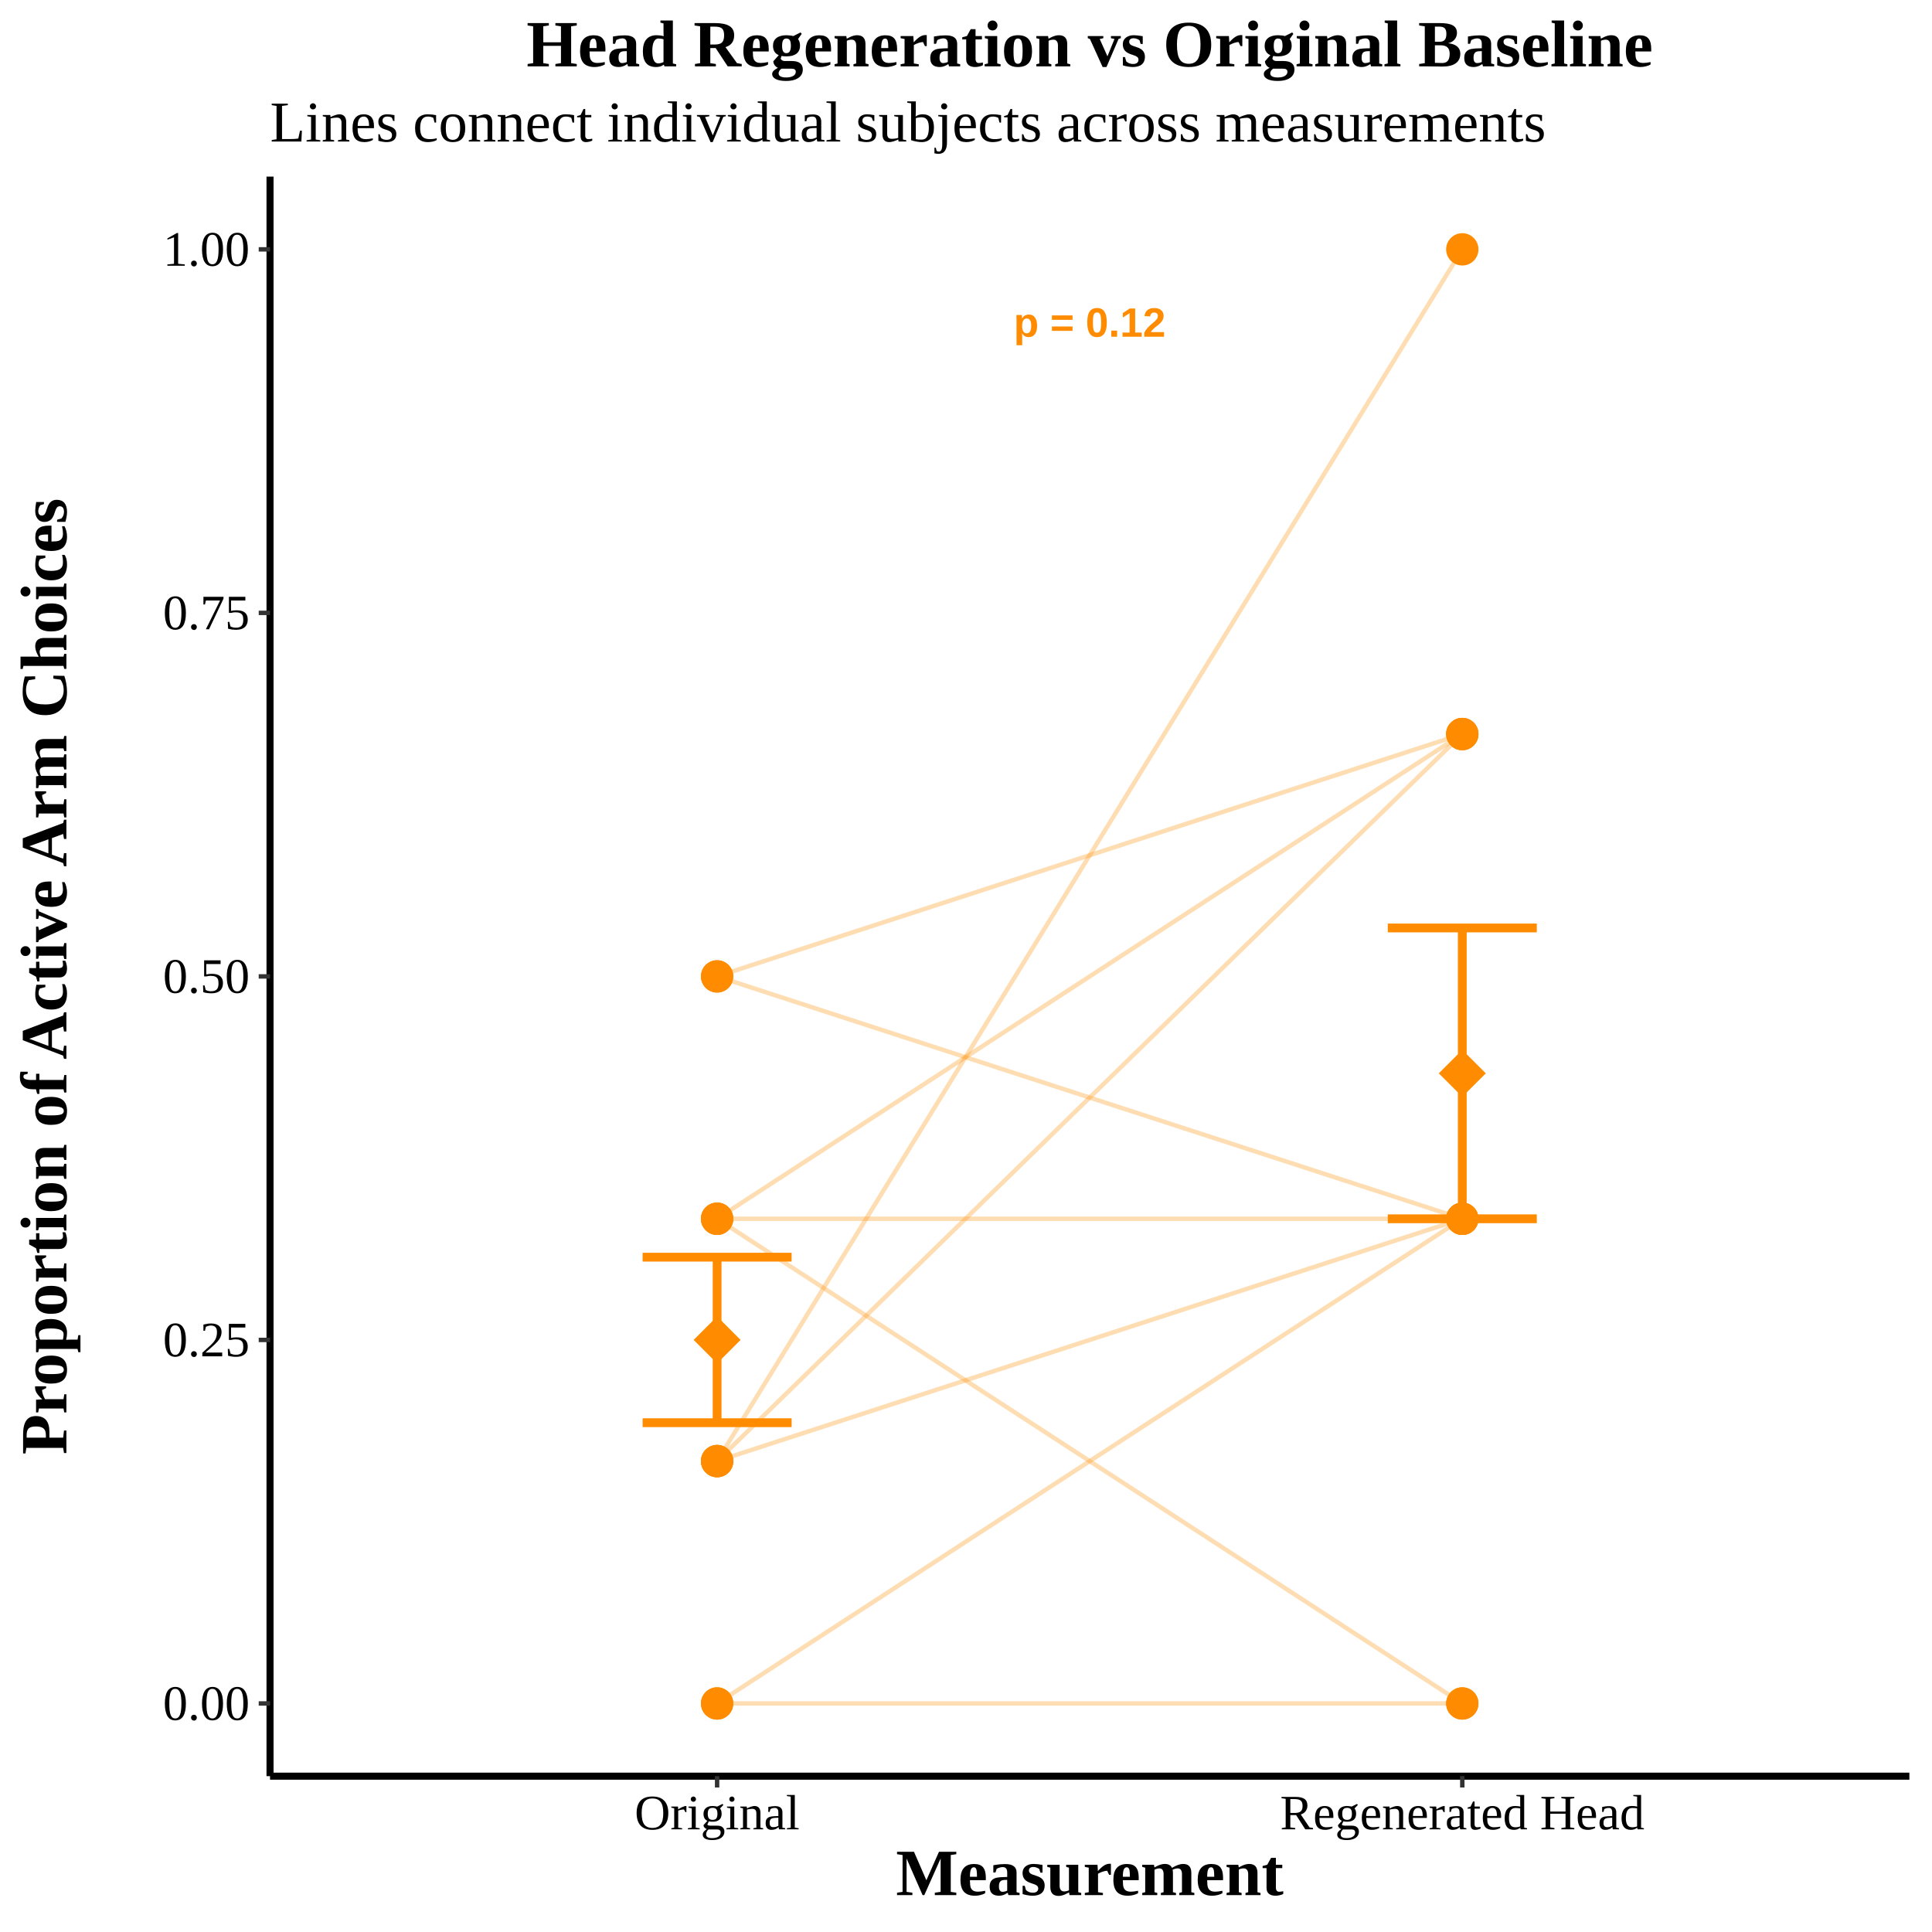
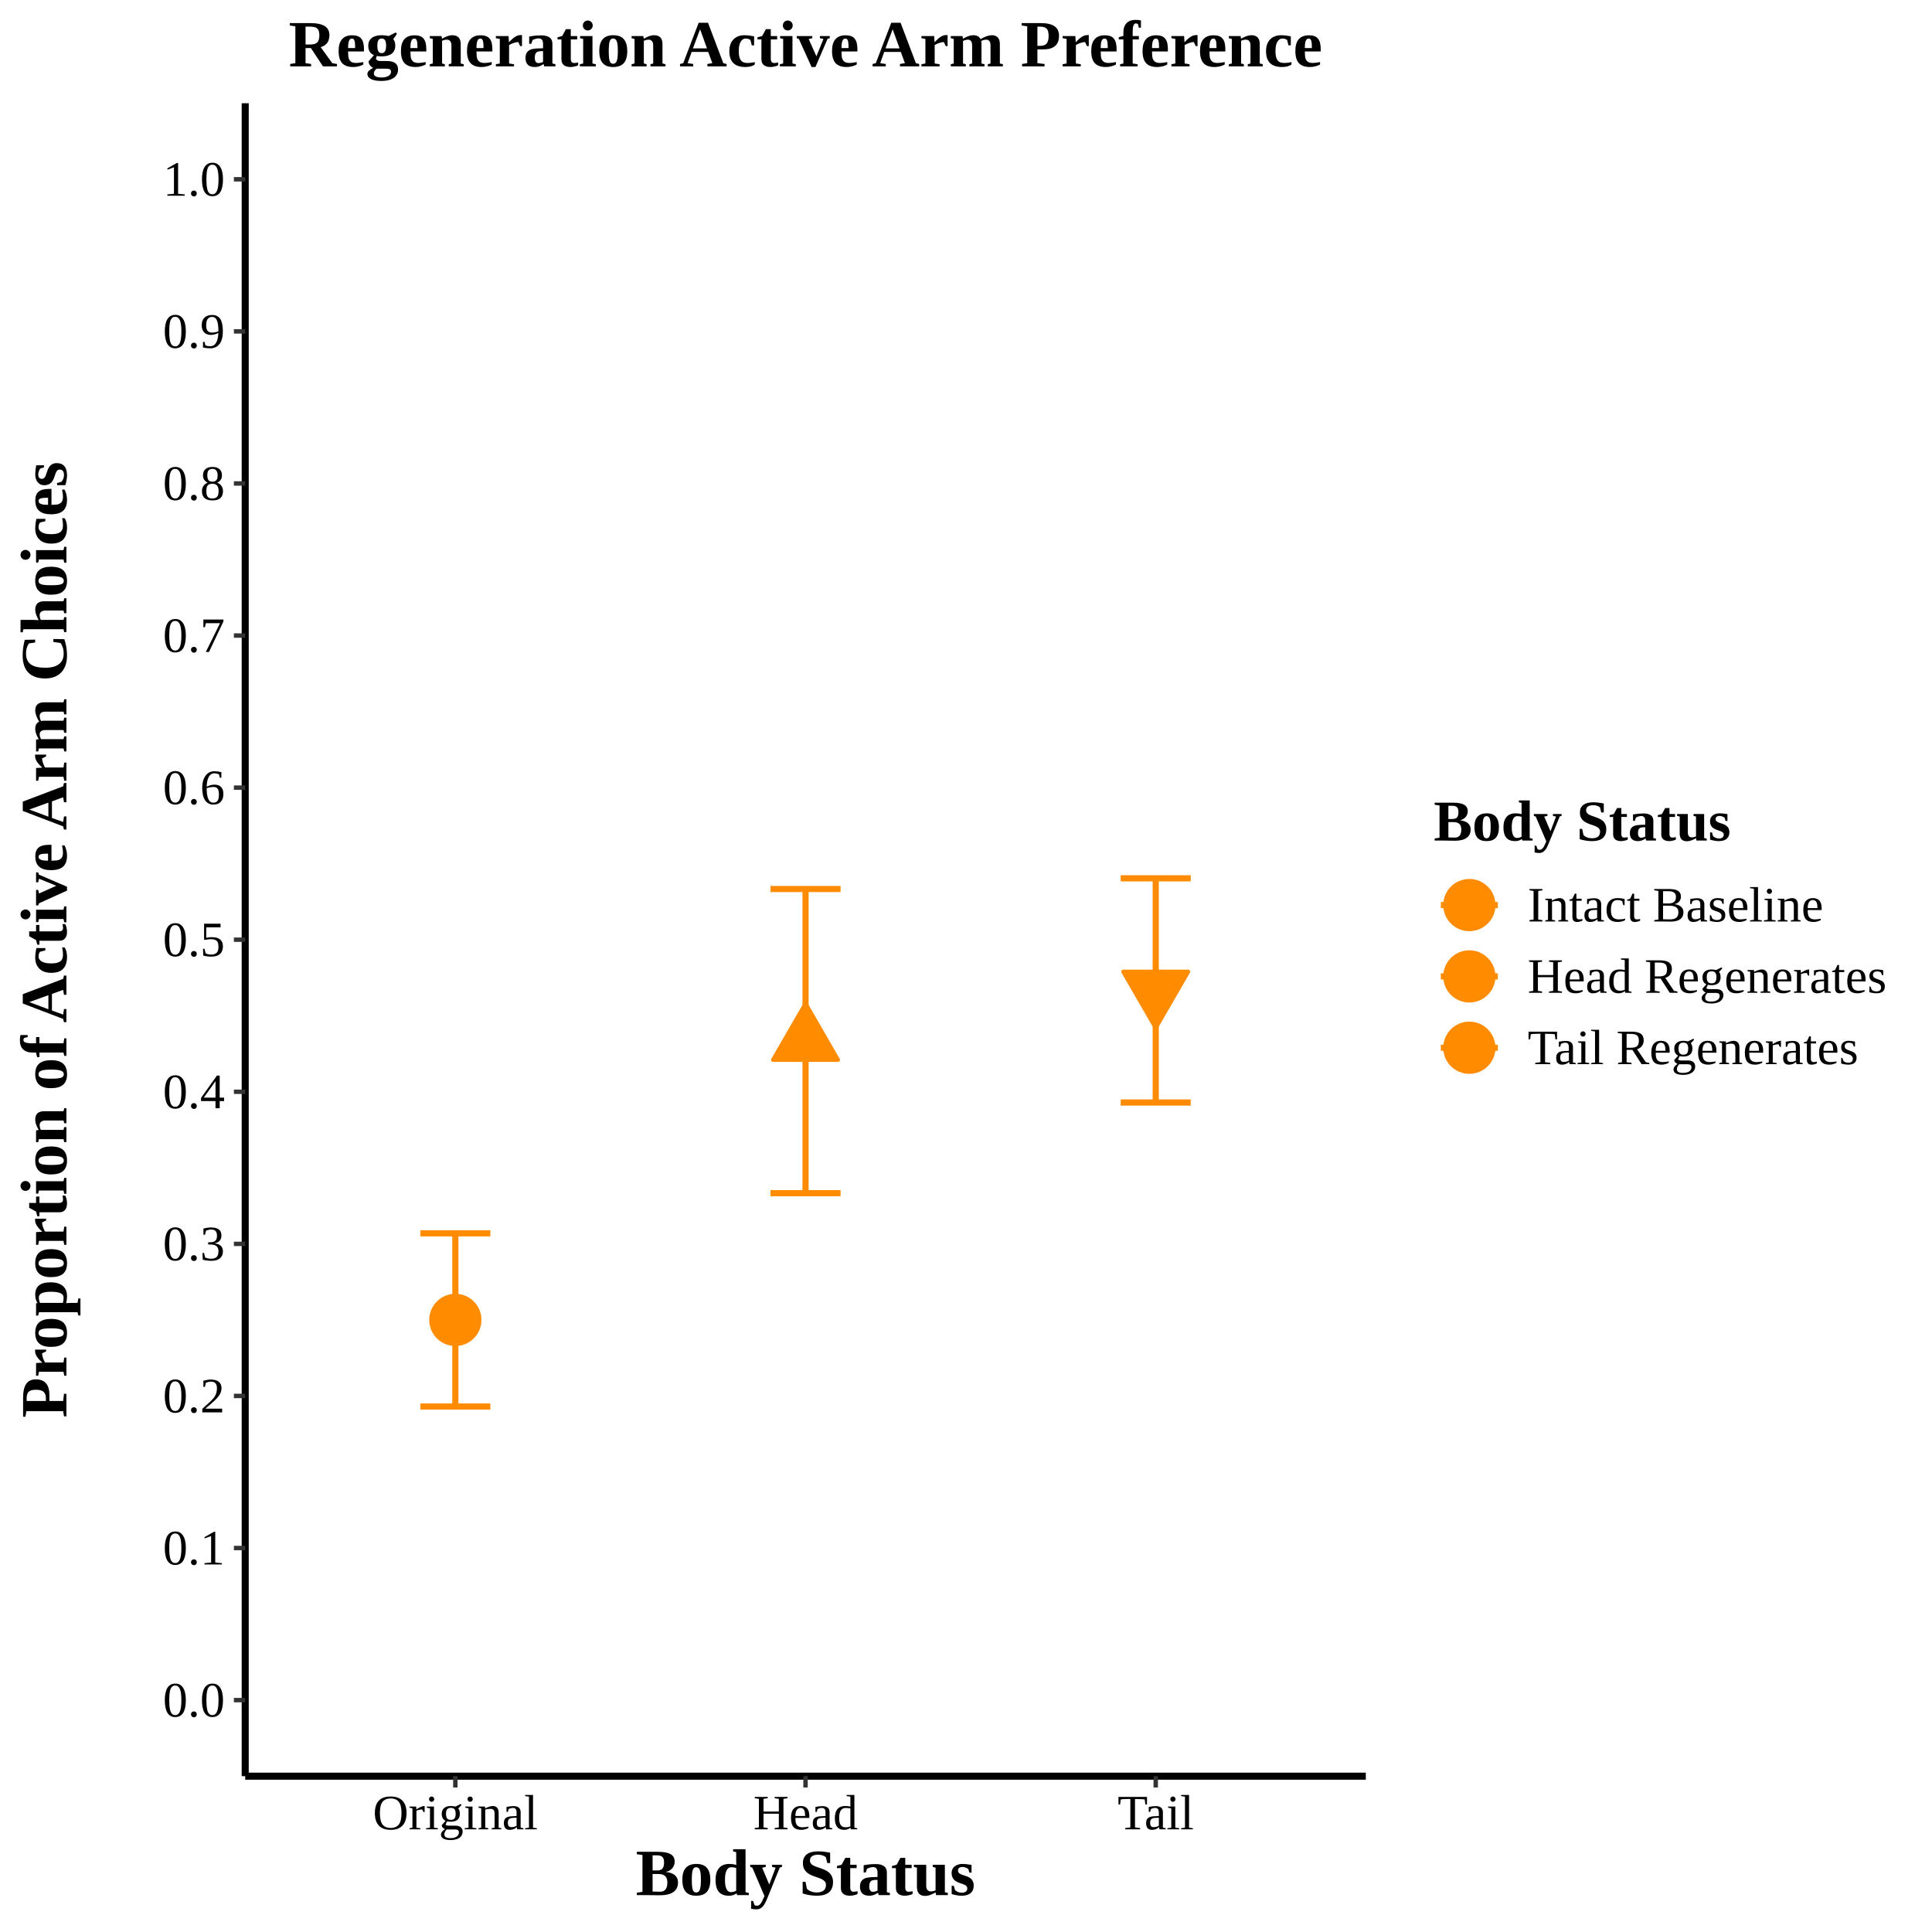
<svg xmlns="http://www.w3.org/2000/svg" class="svglite" width="468.00pt" height="468.00pt" viewBox="0 0 468.00 468.00">
  <defs>
    <style type="text/css">
    .svglite line, .svglite polyline, .svglite polygon, .svglite path, .svglite rect, .svglite circle {
      fill: none;
      stroke: #000000;
      stroke-linecap: round;
      stroke-linejoin: round;
      stroke-miterlimit: 10.00;
    }
    .svglite text {
      white-space: pre;
    }
  </style>
  </defs>
  <rect width="100%" height="100%" style="stroke: none; fill: #FFFFFF;" />
  <defs>
    <clipPath id="cpMC4wMHw0NjguMDB8MC4wMHw0NjguMDA=">
      <rect x="0.00" y="0.00" width="468.00" height="468.00" />
    </clipPath>
  </defs>
  <g clip-path="url(#cpMC4wMHw0NjguMDB8MC4wMHw0NjguMDA=)">
    <rect x="0.00" y="-0" width="468.00" height="468.00" style="stroke-width: 1.07; stroke: #FFFFFF; fill: #FFFFFF;" />
  </g>
  <defs>
-     <clipPath id="cpNjUuNDF8NDYyLjUyfDQyLjc4fDQzMC4yNQ==">
-       <rect x="65.41" y="42.78" width="397.11" height="387.47" />
+     <clipPath id="cpNTkuNDB8MzMwLjg1fDI1LjAxfDQzMC4yNQ==">
+       <rect x="59.40" y="25.01" width="271.45" height="405.24" />
    </clipPath>
  </defs>
-   <g clip-path="url(#cpNjUuNDF8NDYyLjUyfDQyLjc4fDQzMC4yNQ==)">
-     <rect x="65.41" y="42.78" width="397.11" height="387.47" style="stroke-width: 1.07; stroke: none; fill: #FFFFFF;" />
-     <polyline points="173.71,236.52 354.22,295.23 " style="stroke-width: 1.07; stroke: #FF8C00; stroke-opacity: 0.30; stroke-linecap: butt;" />
-     <polyline points="173.71,295.23 354.22,412.64 " style="stroke-width: 1.07; stroke: #FF8C00; stroke-opacity: 0.30; stroke-linecap: butt;" />
-     <polyline points="173.71,295.23 354.22,295.23 " style="stroke-width: 1.07; stroke: #FF8C00; stroke-opacity: 0.30; stroke-linecap: butt;" />
-     <polyline points="173.71,295.23 354.22,177.81 " style="stroke-width: 1.07; stroke: #FF8C00; stroke-opacity: 0.30; stroke-linecap: butt;" />
-     <polyline points="173.71,412.64 354.22,295.23 " style="stroke-width: 1.07; stroke: #FF8C00; stroke-opacity: 0.30; stroke-linecap: butt;" />
-     <polyline points="173.71,353.93 354.22,60.40 " style="stroke-width: 1.07; stroke: #FF8C00; stroke-opacity: 0.30; stroke-linecap: butt;" />
-     <polyline points="173.71,236.52 354.22,177.81 " style="stroke-width: 1.07; stroke: #FF8C00; stroke-opacity: 0.30; stroke-linecap: butt;" />
-     <polyline points="173.71,353.93 354.22,295.23 " style="stroke-width: 1.07; stroke: #FF8C00; stroke-opacity: 0.30; stroke-linecap: butt;" />
-     <polyline points="173.71,412.64 354.22,412.64 " style="stroke-width: 1.07; stroke: #FF8C00; stroke-opacity: 0.30; stroke-linecap: butt;" />
-     <polyline points="173.71,353.93 354.22,177.81 " style="stroke-width: 1.07; stroke: #FF8C00; stroke-opacity: 0.30; stroke-linecap: butt;" />
-     <circle cx="354.22" cy="295.23" r="3.56" style="stroke-width: 0.71; stroke: #FF8C00; fill: #FF8C00;" />
-     <circle cx="173.71" cy="236.52" r="3.56" style="stroke-width: 0.71; stroke: #FF8C00; fill: #FF8C00;" />
-     <circle cx="354.22" cy="295.23" r="3.56" style="stroke-width: 0.71; stroke: #FF8C00; fill: #FF8C00;" />
-     <circle cx="173.71" cy="295.23" r="3.56" style="stroke-width: 0.71; stroke: #FF8C00; fill: #FF8C00;" />
-     <circle cx="354.22" cy="60.40" r="3.56" style="stroke-width: 0.71; stroke: #FF8C00; fill: #FF8C00;" />
-     <circle cx="173.71" cy="353.93" r="3.56" style="stroke-width: 0.71; stroke: #FF8C00; fill: #FF8C00;" />
-     <circle cx="354.22" cy="177.81" r="3.56" style="stroke-width: 0.71; stroke: #FF8C00; fill: #FF8C00;" />
-     <circle cx="173.71" cy="353.93" r="3.56" style="stroke-width: 0.71; stroke: #FF8C00; fill: #FF8C00;" />
-     <circle cx="354.22" cy="412.64" r="3.56" style="stroke-width: 0.71; stroke: #FF8C00; fill: #FF8C00;" />
-     <circle cx="173.71" cy="295.23" r="3.56" style="stroke-width: 0.71; stroke: #FF8C00; fill: #FF8C00;" />
-     <circle cx="354.22" cy="177.81" r="3.56" style="stroke-width: 0.71; stroke: #FF8C00; fill: #FF8C00;" />
-     <circle cx="173.71" cy="295.23" r="3.56" style="stroke-width: 0.71; stroke: #FF8C00; fill: #FF8C00;" />
-     <circle cx="354.22" cy="295.23" r="3.56" style="stroke-width: 0.71; stroke: #FF8C00; fill: #FF8C00;" />
-     <circle cx="173.71" cy="412.64" r="3.56" style="stroke-width: 0.71; stroke: #FF8C00; fill: #FF8C00;" />
-     <circle cx="354.22" cy="177.81" r="3.56" style="stroke-width: 0.71; stroke: #FF8C00; fill: #FF8C00;" />
-     <circle cx="173.71" cy="236.52" r="3.56" style="stroke-width: 0.71; stroke: #FF8C00; fill: #FF8C00;" />
-     <circle cx="354.22" cy="295.23" r="3.56" style="stroke-width: 0.71; stroke: #FF8C00; fill: #FF8C00;" />
-     <circle cx="173.71" cy="353.93" r="3.56" style="stroke-width: 0.71; stroke: #FF8C00; fill: #FF8C00;" />
-     <circle cx="354.22" cy="412.64" r="3.56" style="stroke-width: 0.71; stroke: #FF8C00; fill: #FF8C00;" />
-     <circle cx="173.71" cy="412.64" r="3.56" style="stroke-width: 0.71; stroke: #FF8C00; fill: #FF8C00;" />
-     <polygon points="168.02,324.58 173.71,318.89 179.40,324.58 173.71,330.27 " style="stroke-width: 0.71; stroke: none; fill: #FF8C00;" />
-     <polygon points="348.53,260.00 354.22,254.31 359.91,260.00 354.22,265.69 " style="stroke-width: 0.71; stroke: none; fill: #FF8C00;" />
-     <polyline points="155.66,304.53 191.76,304.53 " style="stroke-width: 2.13; stroke: #FF8C00; stroke-linecap: butt;" />
-     <polyline points="173.71,304.53 173.71,344.63 " style="stroke-width: 2.13; stroke: #FF8C00; stroke-linecap: butt;" />
-     <polyline points="155.66,344.63 191.76,344.63 " style="stroke-width: 2.13; stroke: #FF8C00; stroke-linecap: butt;" />
-     <polyline points="336.17,224.78 372.27,224.78 " style="stroke-width: 2.13; stroke: #FF8C00; stroke-linecap: butt;" />
-     <polyline points="354.22,224.78 354.22,295.23 " style="stroke-width: 2.13; stroke: #FF8C00; stroke-linecap: butt;" />
-     <polyline points="336.17,295.23 372.27,295.23 " style="stroke-width: 2.13; stroke: #FF8C00; stroke-linecap: butt;" />
-     <text x="263.96" y="81.57" text-anchor="middle" style="font-size: 9.96px; font-weight: bold;fill: #FF8C00; font-family: &quot;Arial&quot;;" textLength="36.79px" lengthAdjust="spacingAndGlyphs">p = 0.12</text>
+   <g clip-path="url(#cpNTkuNDB8MzMwLjg1fDI1LjAxfDQzMC4yNQ==)">
+     <rect x="59.40" y="25.01" width="271.45" height="405.24" style="stroke-width: 1.07; stroke: none; fill: #FFFFFF;" />
+     <polyline points="101.82,298.76 118.78,298.76 " style="stroke-width: 1.49; stroke: #FF8C00; stroke-linecap: butt;" />
+     <polyline points="110.30,298.76 110.30,340.71 " style="stroke-width: 1.49; stroke: #FF8C00; stroke-linecap: butt;" />
+     <polyline points="101.82,340.71 118.78,340.71 " style="stroke-width: 1.49; stroke: #FF8C00; stroke-linecap: butt;" />
+     <polyline points="186.64,215.35 203.61,215.35 " style="stroke-width: 1.49; stroke: #FF8C00; stroke-linecap: butt;" />
+     <polyline points="195.13,215.35 195.13,289.03 " style="stroke-width: 1.49; stroke: #FF8C00; stroke-linecap: butt;" />
+     <polyline points="186.64,289.03 203.61,289.03 " style="stroke-width: 1.49; stroke: #FF8C00; stroke-linecap: butt;" />
+     <polyline points="271.47,212.76 288.44,212.76 " style="stroke-width: 1.49; stroke: #FF8C00; stroke-linecap: butt;" />
+     <polyline points="279.96,212.76 279.96,267.07 " style="stroke-width: 1.49; stroke: #FF8C00; stroke-linecap: butt;" />
+     <polyline points="271.47,267.07 288.44,267.07 " style="stroke-width: 1.49; stroke: #FF8C00; stroke-linecap: butt;" />
+     <circle cx="110.30" cy="319.73" r="5.83" style="stroke-width: 0.99; stroke: #FF8C00; fill: #FF8C00;" />
+     <polygon points="195.13,243.13 202.98,256.73 187.27,256.73 " style="stroke-width: 0.99; stroke: #FF8C00; fill: #FF8C00;" />
+     <polygon points="279.96,248.98 287.81,235.38 272.10,235.38 " style="stroke-width: 0.99; stroke: #FF8C00; fill: #FF8C00;" />
  </g>
  <g clip-path="url(#cpMC4wMHw0NjguMDB8MC4wMHw0NjguMDA=)">
-     <polyline points="65.41,430.25 65.41,42.78 " style="stroke-width: 1.71; stroke-linecap: butt;" />
-     <text x="60.48" y="416.62" text-anchor="end" style="font-size: 12.00px; font-family: &quot;Times New Roman&quot;;" textLength="21.02px" lengthAdjust="spacingAndGlyphs">0.00</text>
-     <text x="60.48" y="328.55" text-anchor="end" style="font-size: 12.00px; font-family: &quot;Times New Roman&quot;;" textLength="21.02px" lengthAdjust="spacingAndGlyphs">0.25</text>
-     <text x="60.48" y="240.49" text-anchor="end" style="font-size: 12.00px; font-family: &quot;Times New Roman&quot;;" textLength="21.02px" lengthAdjust="spacingAndGlyphs">0.50</text>
-     <text x="60.48" y="152.43" text-anchor="end" style="font-size: 12.00px; font-family: &quot;Times New Roman&quot;;" textLength="21.02px" lengthAdjust="spacingAndGlyphs">0.75</text>
-     <text x="60.48" y="64.37" text-anchor="end" style="font-size: 12.00px; font-family: &quot;Times New Roman&quot;;" textLength="21.02px" lengthAdjust="spacingAndGlyphs">1.00</text>
-     <polyline points="62.67,412.64 65.41,412.64 " style="stroke-width: 1.07; stroke: #333333; stroke-linecap: butt;" />
-     <polyline points="62.67,324.58 65.41,324.58 " style="stroke-width: 1.07; stroke: #333333; stroke-linecap: butt;" />
-     <polyline points="62.67,236.52 65.41,236.52 " style="stroke-width: 1.07; stroke: #333333; stroke-linecap: butt;" />
-     <polyline points="62.67,148.46 65.41,148.46 " style="stroke-width: 1.07; stroke: #333333; stroke-linecap: butt;" />
-     <polyline points="62.67,60.40 65.41,60.40 " style="stroke-width: 1.07; stroke: #333333; stroke-linecap: butt;" />
-     <polyline points="65.41,430.25 462.52,430.25 " style="stroke-width: 1.71; stroke-linecap: butt;" />
-     <polyline points="173.71,432.99 173.71,430.25 " style="stroke-width: 1.07; stroke: #333333; stroke-linecap: butt;" />
-     <polyline points="354.22,432.99 354.22,430.25 " style="stroke-width: 1.07; stroke: #333333; stroke-linecap: butt;" />
-     <text x="173.71" y="443.13" text-anchor="middle" style="font-size: 12.00px; font-family: &quot;Times New Roman&quot;;" textLength="40.00px" lengthAdjust="spacingAndGlyphs">Original</text>
-     <text x="354.22" y="443.13" text-anchor="middle" style="font-size: 12.00px; font-family: &quot;Times New Roman&quot;;" textLength="88.32px" lengthAdjust="spacingAndGlyphs">Regenerated Head</text>
-     <text x="263.96" y="459.06" text-anchor="middle" style="font-size: 16.00px; font-weight: bold; font-family: &quot;Times New Roman&quot;;" textLength="93.89px" lengthAdjust="spacingAndGlyphs">Measurement</text>
-     <text transform="translate(16.08,236.52) rotate(-90)" text-anchor="middle" style="font-size: 16.00px; font-weight: bold; font-family: &quot;Times New Roman&quot;;" textLength="231.65px" lengthAdjust="spacingAndGlyphs">Proportion of Active Arm Choices</text>
-     <text x="65.41" y="34.28" style="font-size: 14.00px; font-family: &quot;Times New Roman&quot;;" textLength="309.03px" lengthAdjust="spacingAndGlyphs">Lines connect individual subjects across measurements</text>
-     <text x="263.96" y="16.08" text-anchor="middle" style="font-size: 16.00px; font-weight: bold; font-family: &quot;Times New Roman&quot;;" textLength="272.84px" lengthAdjust="spacingAndGlyphs">Head Regeneration vs Original Baseline</text>
+     <polyline points="59.40,430.25 59.40,25.01 " style="stroke-width: 1.71; stroke-linecap: butt;" />
+     <text x="54.47" y="415.81" text-anchor="end" style="font-size: 12.00px; font-family: &quot;Times New Roman&quot;;" textLength="15.01px" lengthAdjust="spacingAndGlyphs">0.0</text>
+     <text x="54.47" y="378.97" text-anchor="end" style="font-size: 12.00px; font-family: &quot;Times New Roman&quot;;" textLength="15.01px" lengthAdjust="spacingAndGlyphs">0.1</text>
+     <text x="54.47" y="342.13" text-anchor="end" style="font-size: 12.00px; font-family: &quot;Times New Roman&quot;;" textLength="15.01px" lengthAdjust="spacingAndGlyphs">0.2</text>
+     <text x="54.47" y="305.29" text-anchor="end" style="font-size: 12.00px; font-family: &quot;Times New Roman&quot;;" textLength="15.01px" lengthAdjust="spacingAndGlyphs">0.3</text>
+     <text x="54.47" y="268.45" text-anchor="end" style="font-size: 12.00px; font-family: &quot;Times New Roman&quot;;" textLength="15.01px" lengthAdjust="spacingAndGlyphs">0.4</text>
+     <text x="54.47" y="231.61" text-anchor="end" style="font-size: 12.00px; font-family: &quot;Times New Roman&quot;;" textLength="15.01px" lengthAdjust="spacingAndGlyphs">0.5</text>
+     <text x="54.47" y="194.77" text-anchor="end" style="font-size: 12.00px; font-family: &quot;Times New Roman&quot;;" textLength="15.01px" lengthAdjust="spacingAndGlyphs">0.6</text>
+     <text x="54.47" y="157.93" text-anchor="end" style="font-size: 12.00px; font-family: &quot;Times New Roman&quot;;" textLength="15.01px" lengthAdjust="spacingAndGlyphs">0.7</text>
+     <text x="54.47" y="121.09" text-anchor="end" style="font-size: 12.00px; font-family: &quot;Times New Roman&quot;;" textLength="15.01px" lengthAdjust="spacingAndGlyphs">0.8</text>
+     <text x="54.47" y="84.25" text-anchor="end" style="font-size: 12.00px; font-family: &quot;Times New Roman&quot;;" textLength="15.01px" lengthAdjust="spacingAndGlyphs">0.9</text>
+     <text x="54.47" y="47.41" text-anchor="end" style="font-size: 12.00px; font-family: &quot;Times New Roman&quot;;" textLength="15.01px" lengthAdjust="spacingAndGlyphs">1.0</text>
+     <polyline points="56.66,411.83 59.40,411.83 " style="stroke-width: 1.07; stroke: #333333; stroke-linecap: butt;" />
+     <polyline points="56.66,374.99 59.40,374.99 " style="stroke-width: 1.07; stroke: #333333; stroke-linecap: butt;" />
+     <polyline points="56.66,338.15 59.40,338.15 " style="stroke-width: 1.07; stroke: #333333; stroke-linecap: butt;" />
+     <polyline points="56.66,301.31 59.40,301.31 " style="stroke-width: 1.07; stroke: #333333; stroke-linecap: butt;" />
+     <polyline points="56.66,264.47 59.40,264.47 " style="stroke-width: 1.07; stroke: #333333; stroke-linecap: butt;" />
+     <polyline points="56.66,227.63 59.40,227.63 " style="stroke-width: 1.07; stroke: #333333; stroke-linecap: butt;" />
+     <polyline points="56.66,190.79 59.40,190.79 " style="stroke-width: 1.07; stroke: #333333; stroke-linecap: butt;" />
+     <polyline points="56.66,153.95 59.40,153.95 " style="stroke-width: 1.07; stroke: #333333; stroke-linecap: butt;" />
+     <polyline points="56.66,117.11 59.40,117.11 " style="stroke-width: 1.07; stroke: #333333; stroke-linecap: butt;" />
+     <polyline points="56.66,80.27 59.40,80.27 " style="stroke-width: 1.07; stroke: #333333; stroke-linecap: butt;" />
+     <polyline points="56.66,43.43 59.40,43.43 " style="stroke-width: 1.07; stroke: #333333; stroke-linecap: butt;" />
+     <polyline points="59.40,430.25 330.85,430.25 " style="stroke-width: 1.71; stroke-linecap: butt;" />
+     <polyline points="110.30,432.99 110.30,430.25 " style="stroke-width: 1.07; stroke: #333333; stroke-linecap: butt;" />
+     <polyline points="195.13,432.99 195.13,430.25 " style="stroke-width: 1.07; stroke: #333333; stroke-linecap: butt;" />
+     <polyline points="279.96,432.99 279.96,430.25 " style="stroke-width: 1.07; stroke: #333333; stroke-linecap: butt;" />
+     <text x="110.30" y="443.13" text-anchor="middle" style="font-size: 12.00px; font-family: &quot;Times New Roman&quot;;" textLength="40.00px" lengthAdjust="spacingAndGlyphs">Original</text>
+     <text x="195.13" y="443.13" text-anchor="middle" style="font-size: 12.00px; font-family: &quot;Times New Roman&quot;;" textLength="25.33px" lengthAdjust="spacingAndGlyphs">Head</text>
+     <text x="279.96" y="443.13" text-anchor="middle" style="font-size: 12.00px; font-family: &quot;Times New Roman&quot;;" textLength="18.49px" lengthAdjust="spacingAndGlyphs">Tail</text>
+     <text x="195.13" y="459.06" text-anchor="middle" style="font-size: 16.00px; font-weight: bold; font-family: &quot;Times New Roman&quot;;" textLength="82.25px" lengthAdjust="spacingAndGlyphs">Body Status</text>
+     <text transform="translate(16.08,227.63) rotate(-90)" text-anchor="middle" style="font-size: 16.00px; font-weight: bold; font-family: &quot;Times New Roman&quot;;" textLength="231.65px" lengthAdjust="spacingAndGlyphs">Proportion of Active Arm Choices</text>
+     <rect x="341.81" y="187.35" width="120.71" height="80.57" style="stroke-width: 1.07; stroke: none; fill: #FFFFFF;" />
+     <text x="347.29" y="203.61" style="font-size: 14.00px; font-weight: bold; font-family: &quot;Times New Roman&quot;;" textLength="71.95px" lengthAdjust="spacingAndGlyphs">Body Status</text>
+     <rect x="347.29" y="210.60" width="17.28" height="17.28" style="stroke-width: 1.07; stroke: none; fill: #FFFFFF;" />
+     <line x1="349.02" y1="219.24" x2="362.84" y2="219.24" style="stroke-width: 1.49; stroke: #FF8C00; stroke-linecap: butt;" />
+     <circle cx="355.93" cy="219.24" r="5.83" style="stroke-width: 0.99; stroke: #FF8C00; fill: #FF8C00;" />
+     <rect x="347.29" y="227.88" width="17.28" height="17.28" style="stroke-width: 1.07; stroke: none; fill: #FFFFFF;" />
+     <line x1="349.02" y1="236.52" x2="362.84" y2="236.52" style="stroke-width: 1.49; stroke: #FF8C00; stroke-linecap: butt;" />
+     <circle cx="355.93" cy="236.52" r="5.83" style="stroke-width: 0.99; stroke: #FF8C00; fill: #FF8C00;" />
+     <rect x="347.29" y="245.16" width="17.28" height="17.28" style="stroke-width: 1.07; stroke: none; fill: #FFFFFF;" />
+     <line x1="349.02" y1="253.80" x2="362.84" y2="253.80" style="stroke-width: 1.49; stroke: #FF8C00; stroke-linecap: butt;" />
+     <circle cx="355.93" cy="253.80" r="5.83" style="stroke-width: 0.99; stroke: #FF8C00; fill: #FF8C00;" />
+     <text x="370.05" y="223.21" style="font-size: 12.00px; font-family: &quot;Times New Roman&quot;;" textLength="71.66px" lengthAdjust="spacingAndGlyphs">Intact Baseline</text>
+     <text x="370.05" y="240.49" style="font-size: 12.00px; font-family: &quot;Times New Roman&quot;;" textLength="86.99px" lengthAdjust="spacingAndGlyphs">Head Regenerates</text>
+     <text x="370.05" y="257.77" style="font-size: 12.00px; font-family: &quot;Times New Roman&quot;;" textLength="80.15px" lengthAdjust="spacingAndGlyphs">Tail Regenerates</text>
+     <text x="195.13" y="16.08" text-anchor="middle" style="font-size: 16.00px; font-weight: bold; font-family: &quot;Times New Roman&quot;;" textLength="250.38px" lengthAdjust="spacingAndGlyphs">Regeneration Active Arm Preference</text>
  </g>
</svg>
